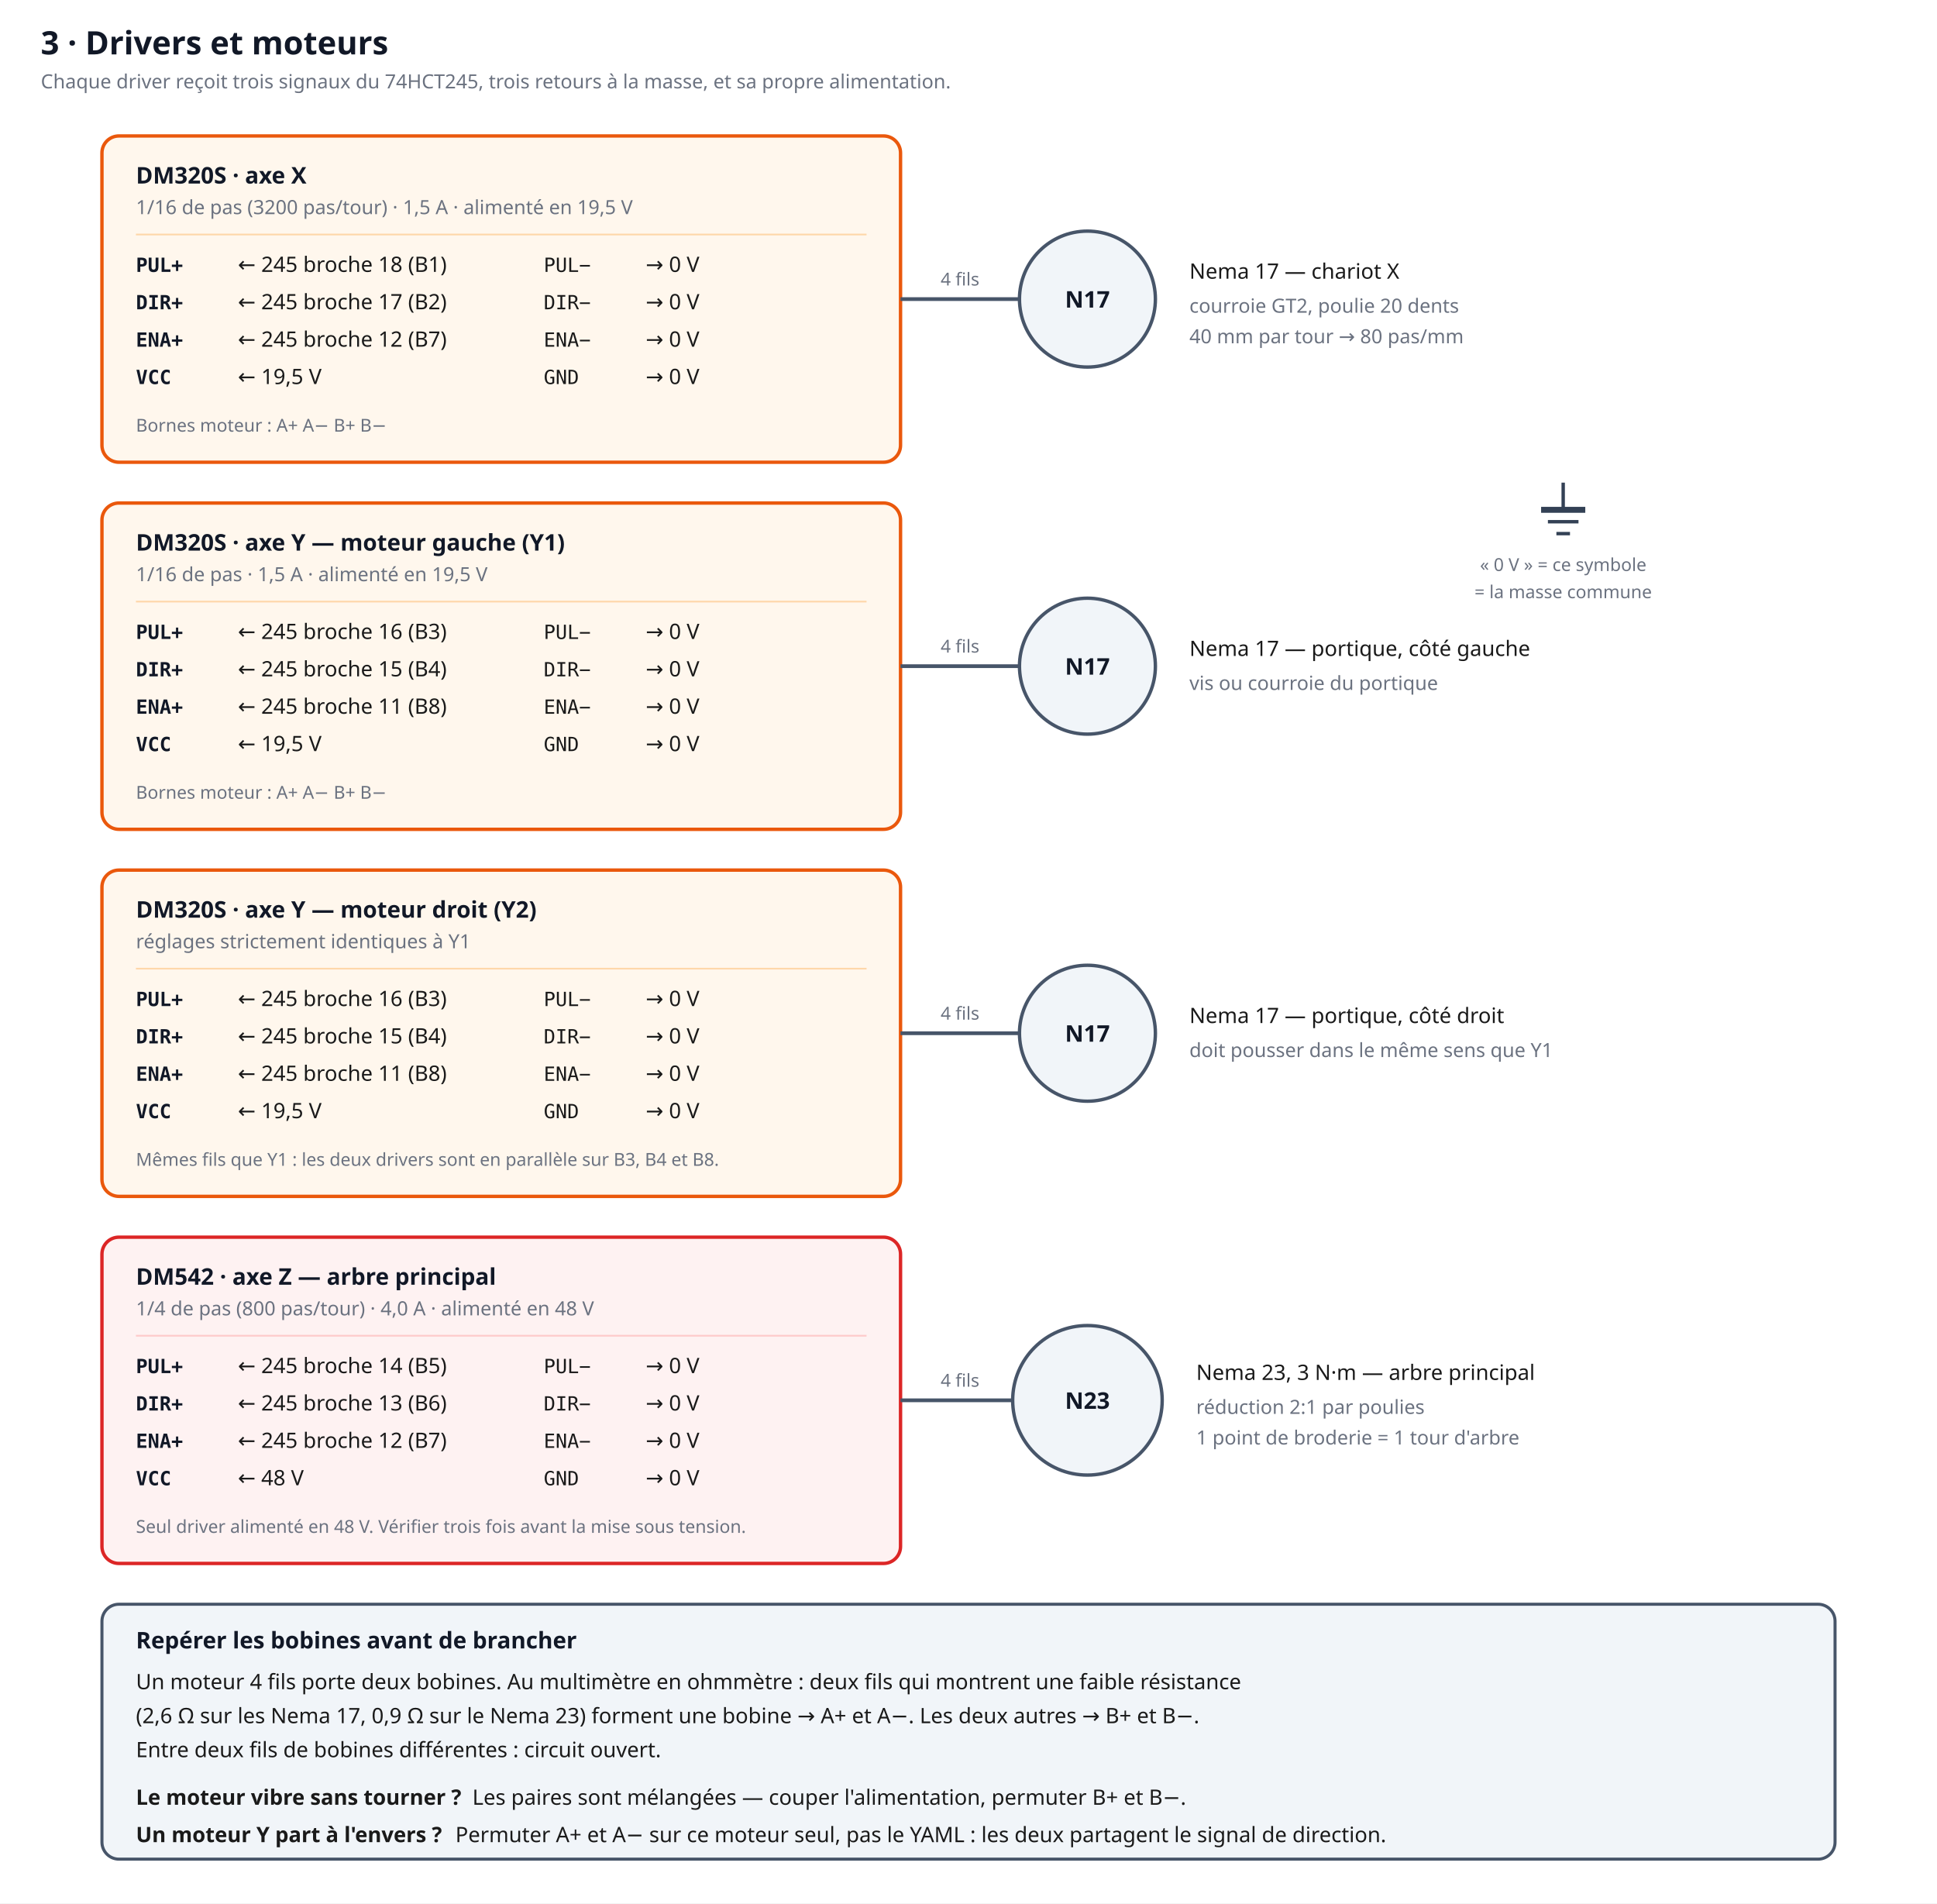
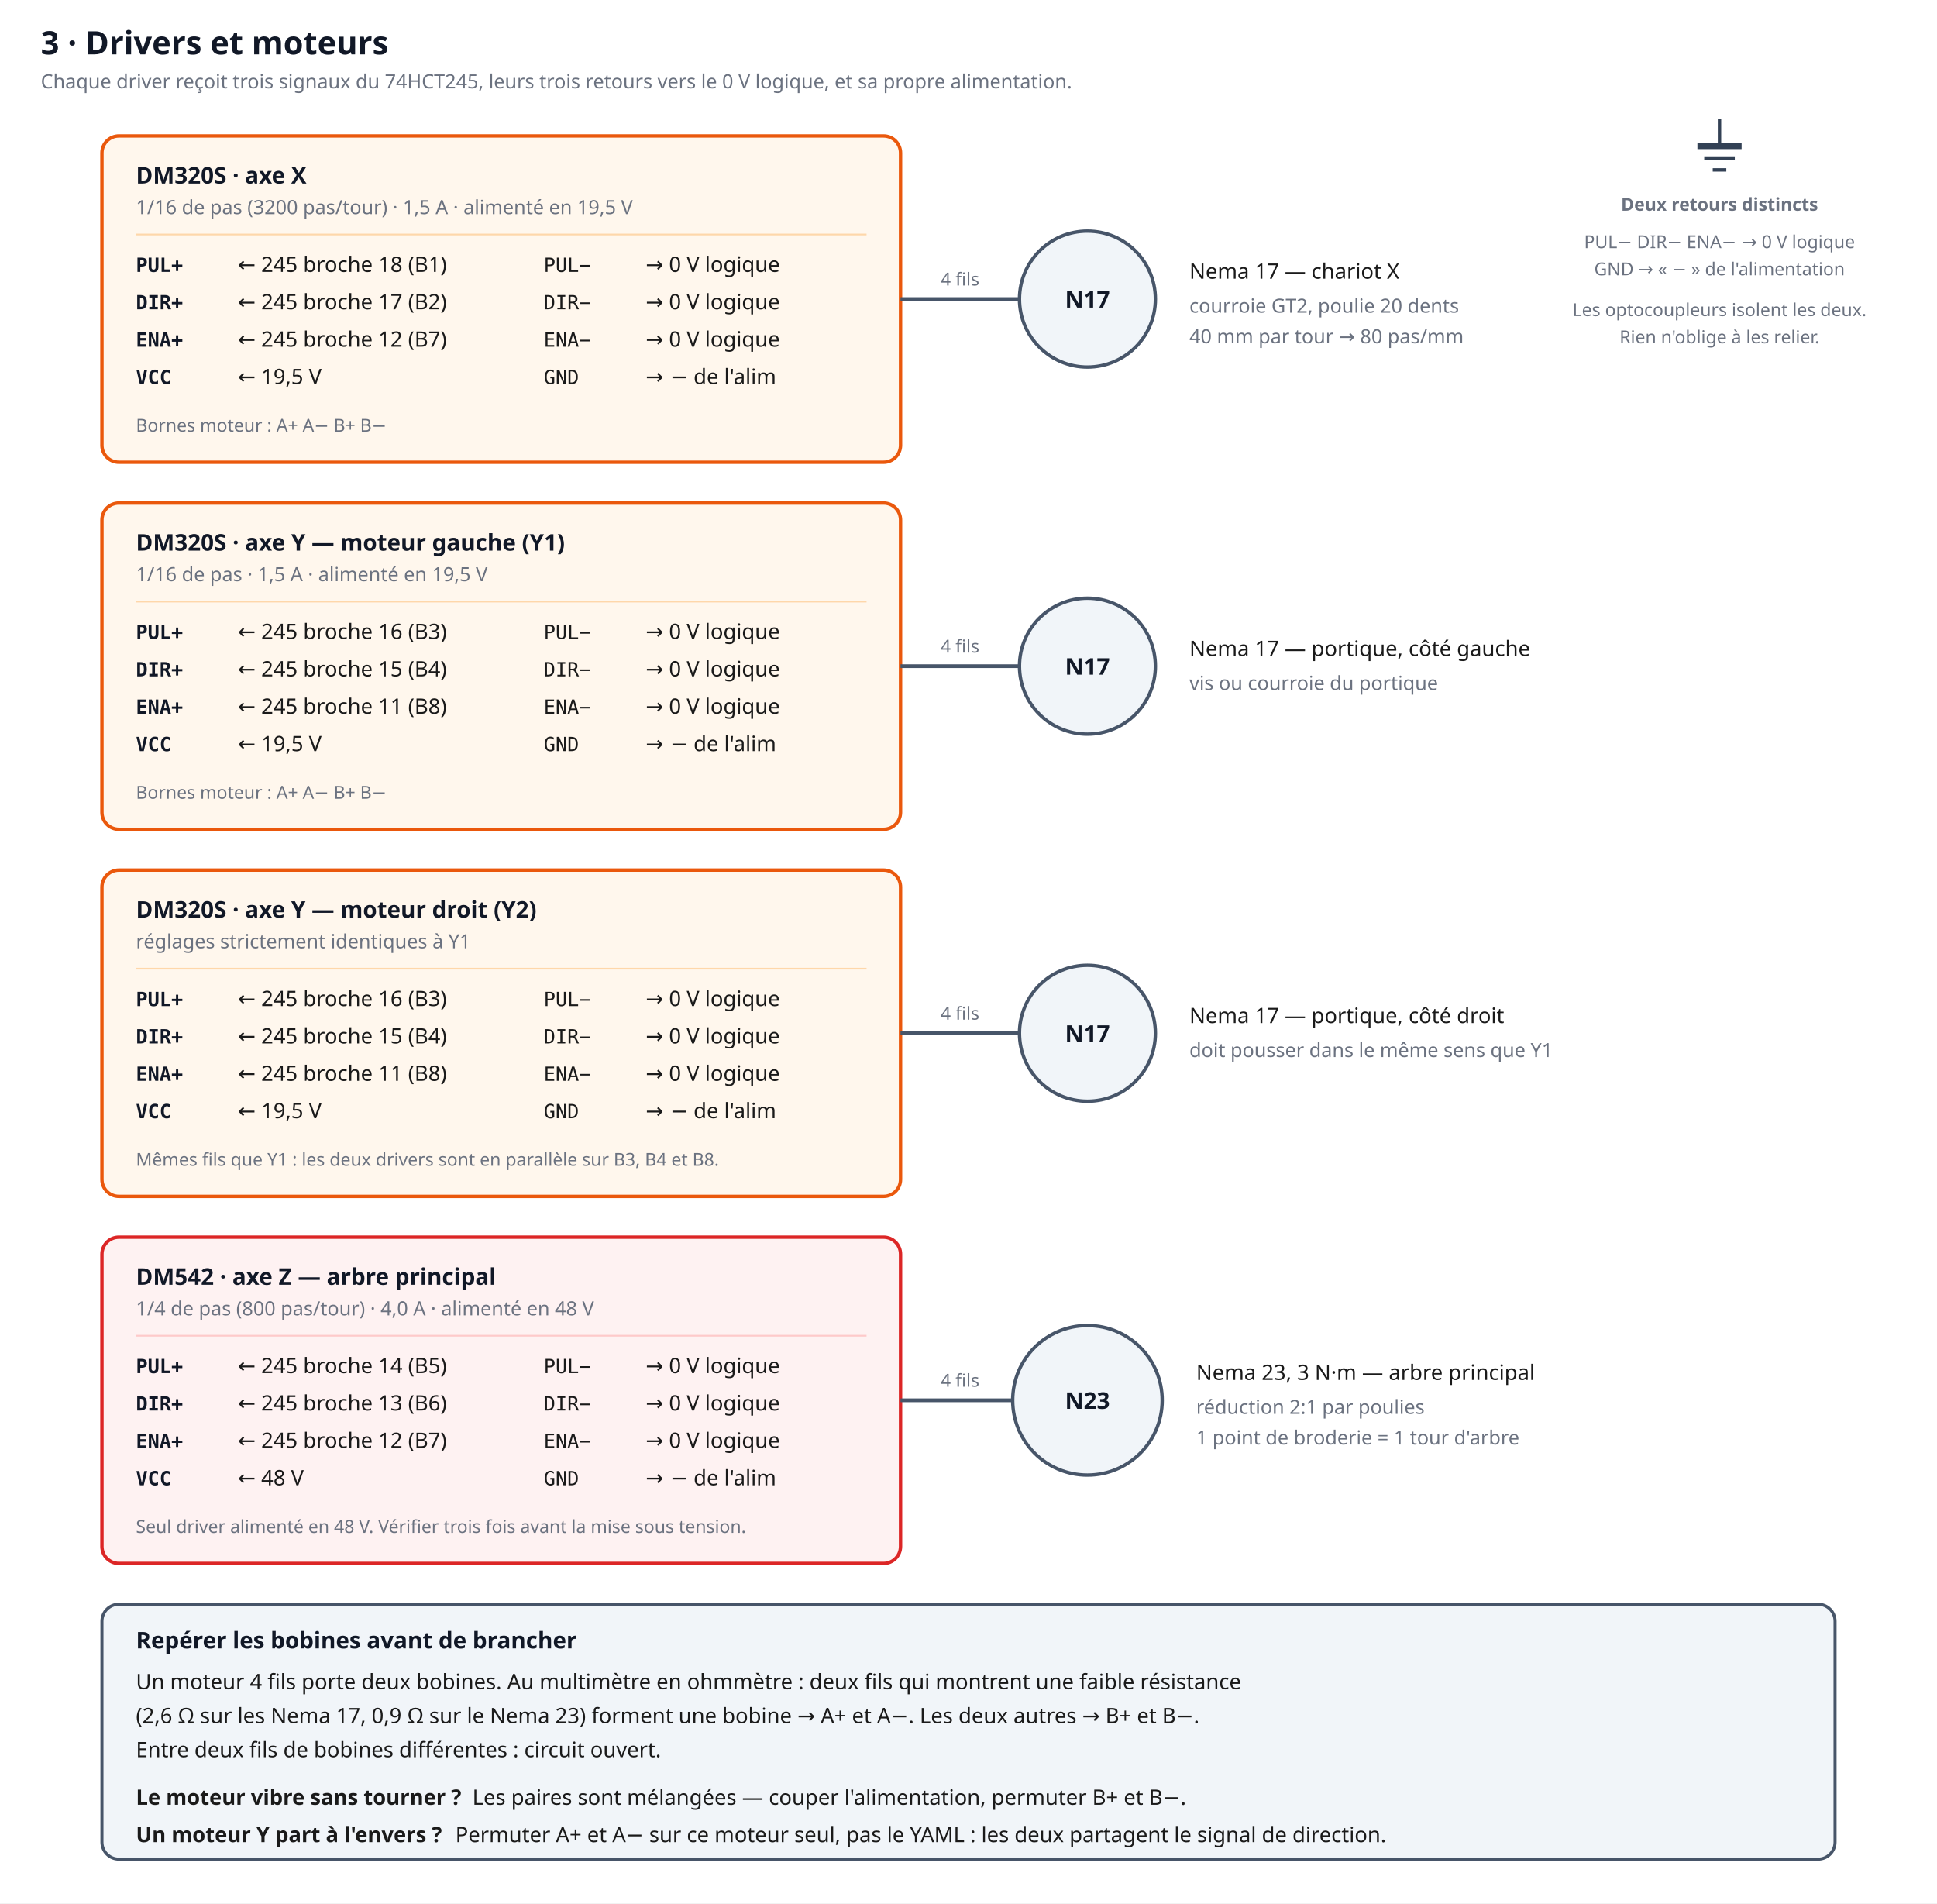
<svg xmlns="http://www.w3.org/2000/svg" viewBox="0 0 1140 1120" font-family="ui-sans-serif, system-ui, sans-serif">
  <rect width="1140" height="1120" fill="#ffffff" />
  <style>
  .h1  {fill:#111827;font-size:19px;font-weight:700;}
  .lbl {fill:#1a1a1a;font-size:12.5px;}
  .lblb{fill:#111827;font-size:13.5px;font-weight:700;}
  .sub {fill:#6b7280;font-size:11.5px;}
  .tiny{fill:#6b7280;font-size:10.5px;}
  .mono{fill:#1a1a1a;font-size:11.5px;font-family:ui-monospace,monospace;}
  .monb{fill:#111827;font-size:11.5px;font-family:ui-monospace,monospace;font-weight:700;}
  .coil{stroke:#475569;stroke-width:2.2;fill:none;}
  .gnd {stroke:#334155;stroke-width:2;fill:none;}
</style>
  <text x="24" y="32" class="h1">3 · Drivers et moteurs</text>
-   <text x="24" y="52" class="sub">Chaque driver reçoit trois signaux du 74HCT245, trois retours à la masse, et sa propre alimentation.</text>
+   <text x="24" y="52" class="sub">Chaque driver reçoit trois signaux du 74HCT245, leurs trois retours vers le 0 V logique, et sa propre alimentation.</text>
  <rect x="60" y="80" width="470" height="192" rx="10" fill="#fff7ed" stroke="#ea580c" stroke-width="2" />
  <text x="80" y="108" class="lblb">DM320S · axe X</text>
  <text x="80" y="126" class="sub">1/16 de pas (3200 pas/tour) · 1,5 A · alimenté en 19,5 V</text>
  <line x1="80" y1="138" x2="510" y2="138" stroke="#fed7aa" />
  <text x="80" y="160" class="monb">PUL+</text>
  <text x="140" y="160" class="lbl">← 245 broche 18 (B1)</text>
  <text x="80" y="182" class="monb">DIR+</text>
  <text x="140" y="182" class="lbl">← 245 broche 17 (B2)</text>
  <text x="80" y="204" class="monb">ENA+</text>
  <text x="140" y="204" class="lbl">← 245 broche 12 (B7)</text>
  <text x="80" y="226" class="monb">VCC</text>
  <text x="140" y="226" class="lbl">← 19,5 V</text>
  <text x="320" y="160" class="mono">PUL−</text>
-   <text x="380" y="160" class="lbl">→ 0 V</text>
+   <text x="380" y="160" class="lbl">→ 0 V logique</text>
  <text x="320" y="182" class="mono">DIR−</text>
-   <text x="380" y="182" class="lbl">→ 0 V</text>
+   <text x="380" y="182" class="lbl">→ 0 V logique</text>
  <text x="320" y="204" class="mono">ENA−</text>
-   <text x="380" y="204" class="lbl">→ 0 V</text>
+   <text x="380" y="204" class="lbl">→ 0 V logique</text>
  <text x="320" y="226" class="mono">GND</text>
-   <text x="380" y="226" class="lbl">→ 0 V</text>
+   <text x="380" y="226" class="lbl">→ − de l'alim</text>
  <text x="80" y="254" class="tiny">Bornes moteur : A+ A− B+ B−</text>
  <path d="M530 176 H600" class="coil" />
  <text x="565" y="168" class="tiny" text-anchor="middle">4 fils</text>
  <circle cx="640" cy="176" r="40" fill="#f1f5f9" stroke="#475569" stroke-width="2" />
  <text x="640" y="181" class="lblb" text-anchor="middle">N17</text>
  <text x="700" y="164" class="lbl">Nema 17 — chariot X</text>
  <text x="700" y="184" class="sub">courroie GT2, poulie 20 dents</text>
  <text x="700" y="202" class="sub">40 mm par tour → 80 pas/mm</text>
  <rect x="60" y="296" width="470" height="192" rx="10" fill="#fff7ed" stroke="#ea580c" stroke-width="2" />
  <text x="80" y="324" class="lblb">DM320S · axe Y — moteur gauche (Y1)</text>
  <text x="80" y="342" class="sub">1/16 de pas · 1,5 A · alimenté en 19,5 V</text>
  <line x1="80" y1="354" x2="510" y2="354" stroke="#fed7aa" />
  <text x="80" y="376" class="monb">PUL+</text>
  <text x="140" y="376" class="lbl">← 245 broche 16 (B3)</text>
  <text x="80" y="398" class="monb">DIR+</text>
  <text x="140" y="398" class="lbl">← 245 broche 15 (B4)</text>
  <text x="80" y="420" class="monb">ENA+</text>
  <text x="140" y="420" class="lbl">← 245 broche 11 (B8)</text>
  <text x="80" y="442" class="monb">VCC</text>
  <text x="140" y="442" class="lbl">← 19,5 V</text>
  <text x="320" y="376" class="mono">PUL−</text>
-   <text x="380" y="376" class="lbl">→ 0 V</text>
+   <text x="380" y="376" class="lbl">→ 0 V logique</text>
  <text x="320" y="398" class="mono">DIR−</text>
-   <text x="380" y="398" class="lbl">→ 0 V</text>
+   <text x="380" y="398" class="lbl">→ 0 V logique</text>
  <text x="320" y="420" class="mono">ENA−</text>
-   <text x="380" y="420" class="lbl">→ 0 V</text>
+   <text x="380" y="420" class="lbl">→ 0 V logique</text>
  <text x="320" y="442" class="mono">GND</text>
-   <text x="380" y="442" class="lbl">→ 0 V</text>
+   <text x="380" y="442" class="lbl">→ − de l'alim</text>
  <text x="80" y="470" class="tiny">Bornes moteur : A+ A− B+ B−</text>
  <path d="M530 392 H600" class="coil" />
  <text x="565" y="384" class="tiny" text-anchor="middle">4 fils</text>
  <circle cx="640" cy="392" r="40" fill="#f1f5f9" stroke="#475569" stroke-width="2" />
  <text x="640" y="397" class="lblb" text-anchor="middle">N17</text>
  <text x="700" y="386" class="lbl">Nema 17 — portique, côté gauche</text>
  <text x="700" y="406" class="sub">vis ou courroie du portique</text>
  <rect x="60" y="512" width="470" height="192" rx="10" fill="#fff7ed" stroke="#ea580c" stroke-width="2" />
  <text x="80" y="540" class="lblb">DM320S · axe Y — moteur droit (Y2)</text>
  <text x="80" y="558" class="sub">réglages strictement identiques à Y1</text>
  <line x1="80" y1="570" x2="510" y2="570" stroke="#fed7aa" />
  <text x="80" y="592" class="monb">PUL+</text>
  <text x="140" y="592" class="lbl">← 245 broche 16 (B3)</text>
  <text x="80" y="614" class="monb">DIR+</text>
  <text x="140" y="614" class="lbl">← 245 broche 15 (B4)</text>
  <text x="80" y="636" class="monb">ENA+</text>
  <text x="140" y="636" class="lbl">← 245 broche 11 (B8)</text>
  <text x="80" y="658" class="monb">VCC</text>
  <text x="140" y="658" class="lbl">← 19,5 V</text>
  <text x="320" y="592" class="mono">PUL−</text>
-   <text x="380" y="592" class="lbl">→ 0 V</text>
+   <text x="380" y="592" class="lbl">→ 0 V logique</text>
  <text x="320" y="614" class="mono">DIR−</text>
-   <text x="380" y="614" class="lbl">→ 0 V</text>
+   <text x="380" y="614" class="lbl">→ 0 V logique</text>
  <text x="320" y="636" class="mono">ENA−</text>
-   <text x="380" y="636" class="lbl">→ 0 V</text>
+   <text x="380" y="636" class="lbl">→ 0 V logique</text>
  <text x="320" y="658" class="mono">GND</text>
-   <text x="380" y="658" class="lbl">→ 0 V</text>
+   <text x="380" y="658" class="lbl">→ − de l'alim</text>
  <text x="80" y="686" class="tiny">Mêmes fils que Y1 : les deux drivers sont en parallèle sur B3, B4 et B8.</text>
  <path d="M530 608 H600" class="coil" />
  <text x="565" y="600" class="tiny" text-anchor="middle">4 fils</text>
  <circle cx="640" cy="608" r="40" fill="#f1f5f9" stroke="#475569" stroke-width="2" />
  <text x="640" y="613" class="lblb" text-anchor="middle">N17</text>
  <text x="700" y="602" class="lbl">Nema 17 — portique, côté droit</text>
  <text x="700" y="622" class="sub">doit pousser dans le même sens que Y1</text>
  <rect x="60" y="728" width="470" height="192" rx="10" fill="#fef2f2" stroke="#dc2626" stroke-width="2" />
  <text x="80" y="756" class="lblb">DM542 · axe Z — arbre principal</text>
  <text x="80" y="774" class="sub">1/4 de pas (800 pas/tour) · 4,0 A · alimenté en 48 V</text>
  <line x1="80" y1="786" x2="510" y2="786" stroke="#fecaca" />
  <text x="80" y="808" class="monb">PUL+</text>
  <text x="140" y="808" class="lbl">← 245 broche 14 (B5)</text>
  <text x="80" y="830" class="monb">DIR+</text>
  <text x="140" y="830" class="lbl">← 245 broche 13 (B6)</text>
  <text x="80" y="852" class="monb">ENA+</text>
  <text x="140" y="852" class="lbl">← 245 broche 12 (B7)</text>
  <text x="80" y="874" class="monb">VCC</text>
  <text x="140" y="874" class="lbl">← 48 V</text>
  <text x="320" y="808" class="mono">PUL−</text>
-   <text x="380" y="808" class="lbl">→ 0 V</text>
+   <text x="380" y="808" class="lbl">→ 0 V logique</text>
  <text x="320" y="830" class="mono">DIR−</text>
-   <text x="380" y="830" class="lbl">→ 0 V</text>
+   <text x="380" y="830" class="lbl">→ 0 V logique</text>
  <text x="320" y="852" class="mono">ENA−</text>
-   <text x="380" y="852" class="lbl">→ 0 V</text>
+   <text x="380" y="852" class="lbl">→ 0 V logique</text>
  <text x="320" y="874" class="mono">GND</text>
-   <text x="380" y="874" class="lbl">→ 0 V</text>
+   <text x="380" y="874" class="lbl">→ − de l'alim</text>
  <text x="80" y="902" class="tiny" fill="#b91c1c">Seul driver alimenté en 48 V. Vérifier trois fois avant la mise sous tension.</text>
  <path d="M530 824 H600" class="coil" />
  <text x="565" y="816" class="tiny" text-anchor="middle">4 fils</text>
  <circle cx="640" cy="824" r="44" fill="#f1f5f9" stroke="#475569" stroke-width="2" />
  <text x="640" y="829" class="lblb" text-anchor="middle">N23</text>
  <text x="704" y="812" class="lbl">Nema 23, 3 N·m — arbre principal</text>
  <text x="704" y="832" class="sub">réduction 2:1 par poulies</text>
  <text x="704" y="850" class="sub">1 point de broderie = 1 tour d'arbre</text>
-   <g class="gnd" transform="translate(920,300)">
+   <g class="gnd" transform="translate(1012,86)">
    <line x1="0" y1="-16" x2="0" y2="0" />
    <line x1="-13" y1="0" x2="13" y2="0" stroke-width="3.5" />
    <line x1="-9" y1="7" x2="9" y2="7" />
    <line x1="-4" y1="14" x2="4" y2="14" />
  </g>
-   <text x="920" y="336" class="tiny" text-anchor="middle">« 0 V » = ce symbole</text>
-   <text x="920" y="352" class="tiny" text-anchor="middle">= la masse commune</text>
+   <text x="1012" y="124" class="tiny" text-anchor="middle" font-weight="700">Deux retours distincts</text>
+   <text x="1012" y="146" class="tiny" text-anchor="middle">PUL− DIR− ENA− → 0 V logique</text>
+   <text x="1012" y="162" class="tiny" text-anchor="middle">GND → « − » de l'alimentation</text>
+   <text x="1012" y="186" class="tiny" text-anchor="middle">Les optocoupleurs isolent les deux.</text>
+   <text x="1012" y="202" class="tiny" text-anchor="middle">Rien n'oblige à les relier.</text>
  <rect x="60" y="944" width="1020" height="150" rx="10" fill="#f1f5f9" stroke="#475569" stroke-width="1.8" />
  <text x="80" y="970" class="lblb">Repérer les bobines avant de brancher</text>
  <text x="80" y="994" class="lbl">Un moteur 4 fils porte deux bobines. Au multimètre en ohmmètre : deux fils qui montrent une faible résistance</text>
  <text x="80" y="1014" class="lbl">(2,6 Ω sur les Nema 17, 0,9 Ω sur le Nema 23) forment une bobine → A+ et A−. Les deux autres → B+ et B−.</text>
  <text x="80" y="1034" class="lbl">Entre deux fils de bobines différentes : circuit ouvert.</text>
  <text x="80" y="1062" class="lbl" font-weight="700">Le moteur vibre sans tourner ?</text>
  <text x="278" y="1062" class="lbl">Les paires sont mélangées — couper l'alimentation, permuter B+ et B−.</text>
  <text x="80" y="1084" class="lbl" font-weight="700">Un moteur Y part à l'envers ?</text>
  <text x="268" y="1084" class="lbl">Permuter A+ et A− sur ce moteur seul, pas le YAML : les deux partagent le signal de direction.</text>
</svg>
